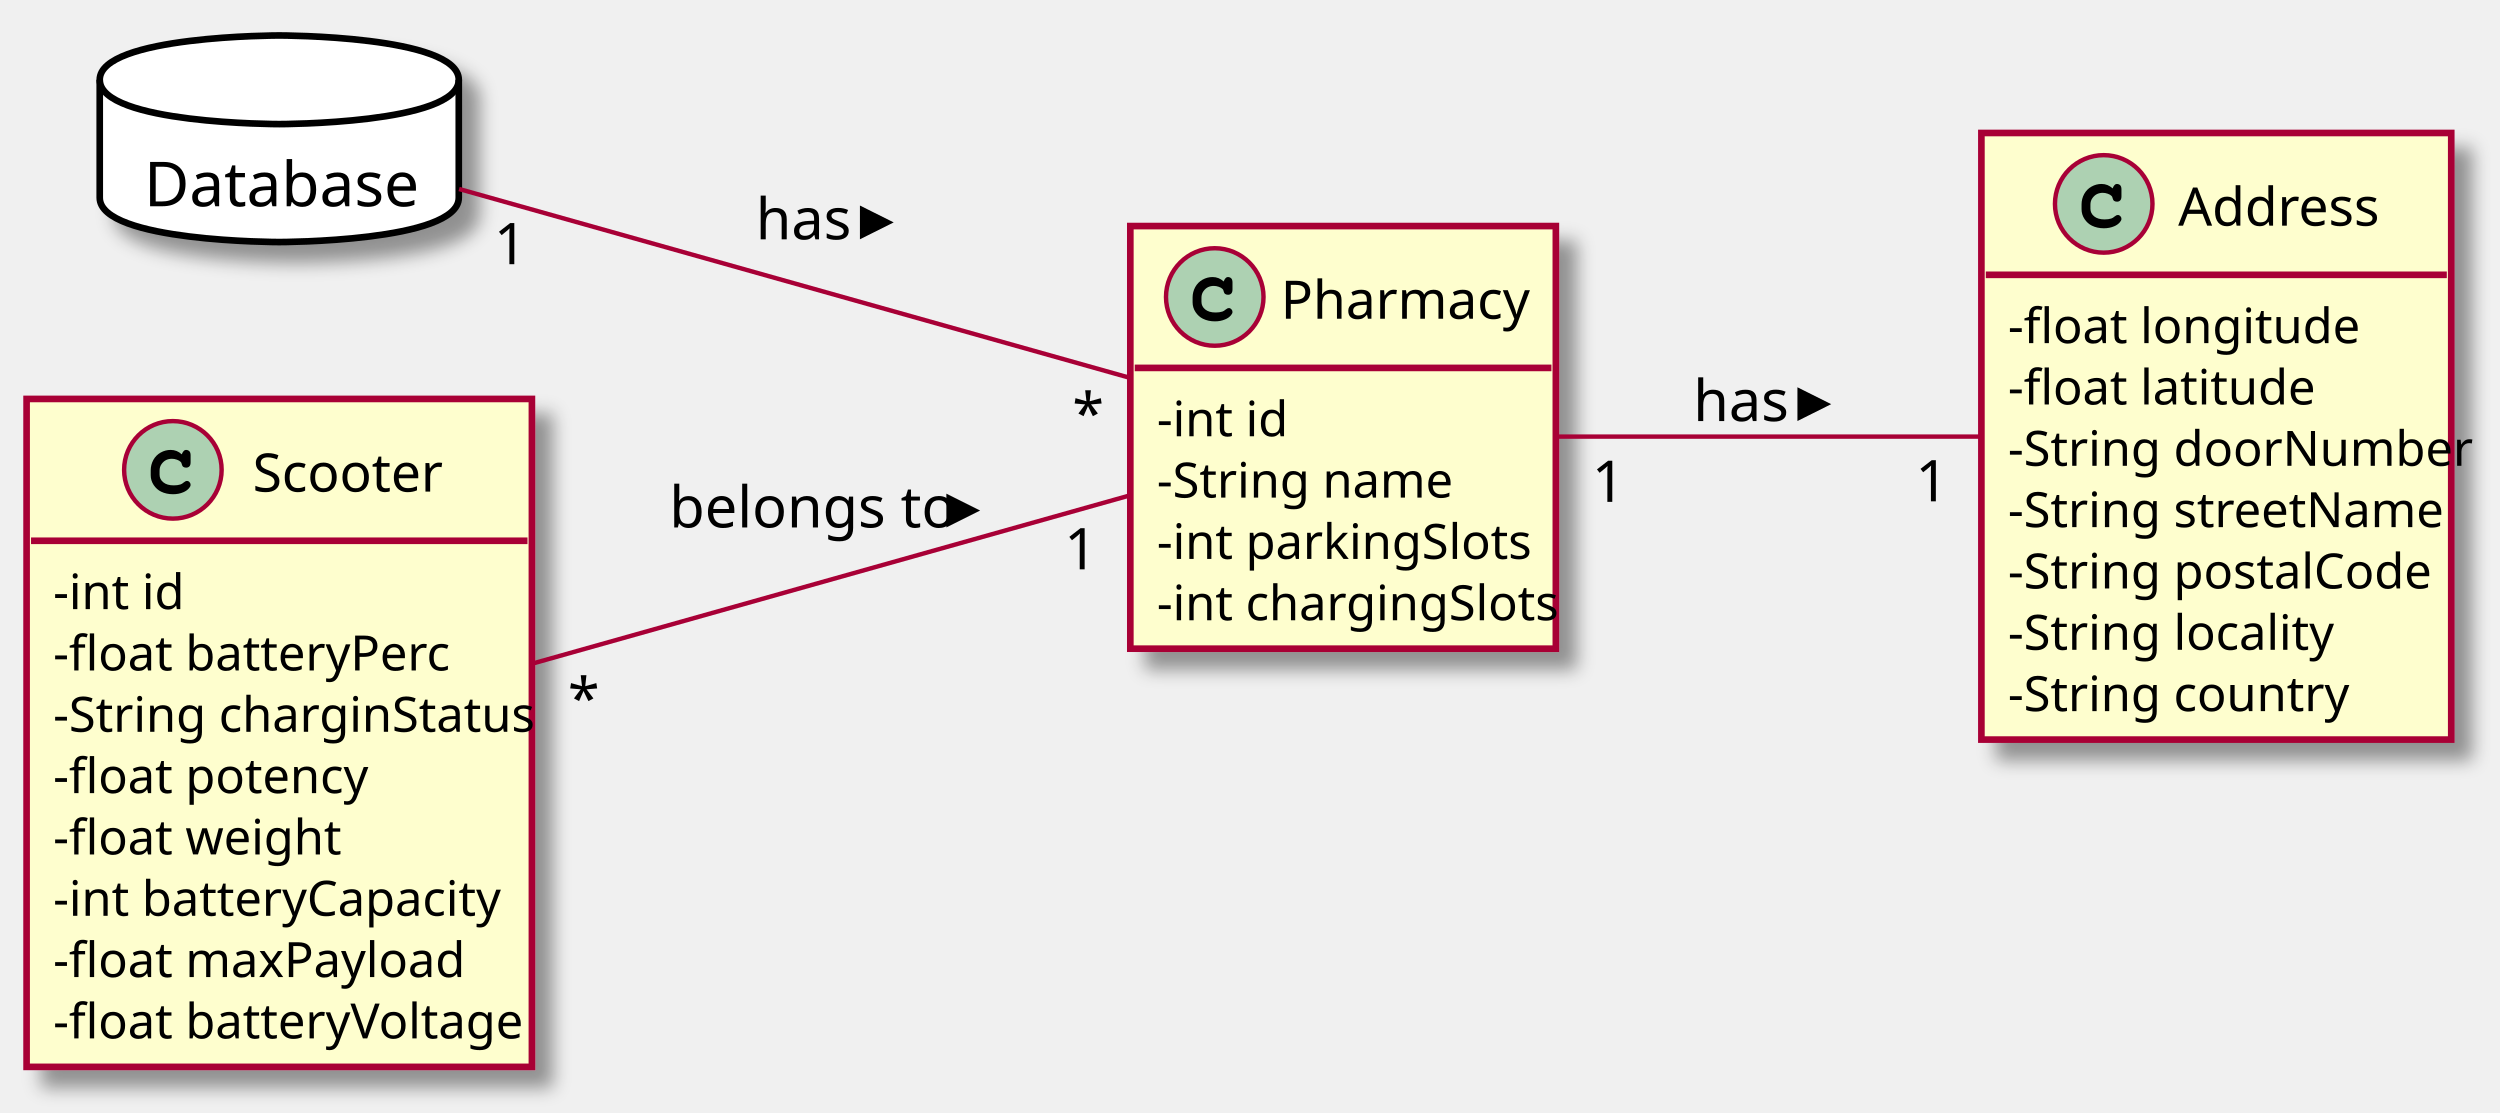
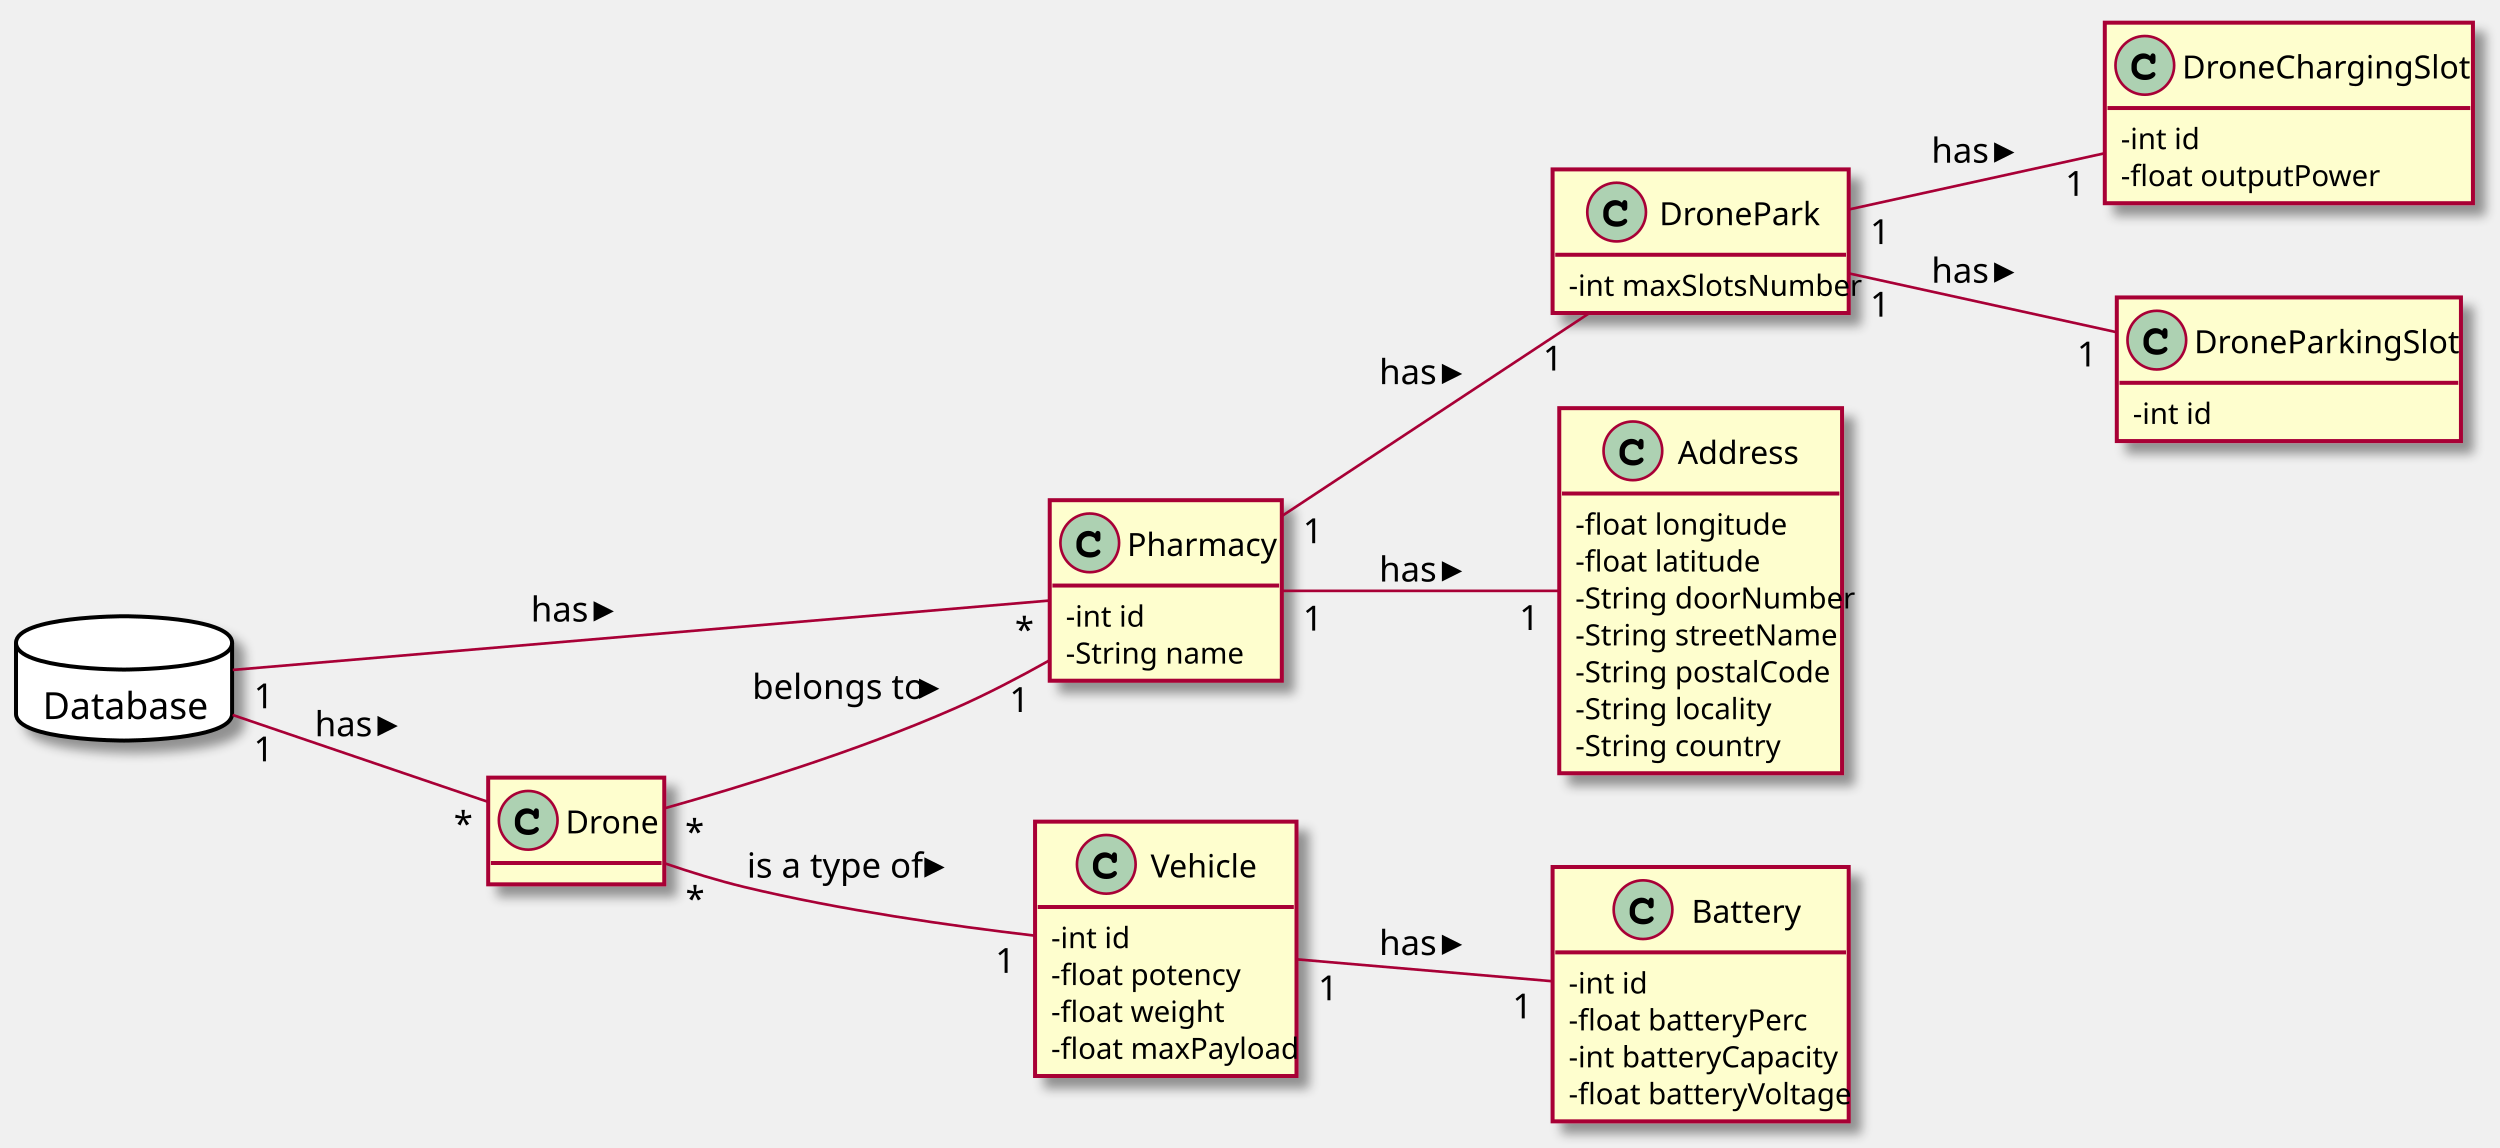
- <svg xmlns="http://www.w3.org/2000/svg" contentScriptType="application/ecmascript" contentStyleType="text/css" height="251px" preserveAspectRatio="none" style="width:564px;height:251px;" version="1.1" viewBox="0 0 564 251" width="564px" zoomAndPan="magnify">
+ <svg xmlns="http://www.w3.org/2000/svg" contentScriptType="application/ecmascript" contentStyleType="text/css" height="301.7px" preserveAspectRatio="none" style="width:656px;height:301px;" version="1.1" viewBox="0 0 656 301" width="656.6px" zoomAndPan="magnify">
  <defs>
-     <filter height="300%" id="fy9urzwmaivgw" width="300%" x="-1" y="-1">
-       <feGaussianBlur result="blurOut" stdDeviation="2.0" />
+     <filter height="300%" id="f1lj7jqcv6pjpy" width="300%" x="-1" y="-1">
+       <feGaussianBlur result="blurOut" stdDeviation="1.4" />
      <feColorMatrix in="blurOut" result="blurOut2" type="matrix" values="0 0 0 0 0 0 0 0 0 0 0 0 0 0 0 0 0 0 .4 0" />
-       <feOffset dx="4.0" dy="4.0" in="blurOut2" result="blurOut3" />
+       <feOffset dx="2.8" dy="2.8" in="blurOut2" result="blurOut3" />
      <feBlend in="SourceGraphic" in2="blurOut3" mode="normal" />
    </filter>
  </defs>
  <g>
-     <path d="M22.5,18 C22.5,8 63,8 63,8 C63,8 103.5,8 103.5,18 L103.5,44.609 C103.5,54.609 63,54.609 63,54.609 C63,54.609 22.5,54.609 22.5,44.609 L22.5,18 " fill="#FFFFFF" filter="url(#fy9urzwmaivgw)" style="stroke: #000000; stroke-width: 1.5;" />
-     <path d="M22.5,18 C22.5,28 63,28 63,28 C63,28 103.5,28 103.5,18 " fill="none" style="stroke: #000000; stroke-width: 1.5;" />
-     <text fill="#000000" font-family="sans-serif" font-size="14" lengthAdjust="spacingAndGlyphs" textLength="61" x="32.5" y="46.533">Database</text>
-     <rect fill="#FEFECE" filter="url(#fy9urzwmaivgw)" height="95.344" id="Pharmacy" style="stroke: #A80036; stroke-width: 1.5;" width="96" x="255" y="51" />
-     <ellipse cx="274.05" cy="67" fill="#ADD1B2" rx="11" ry="11" style="stroke: #A80036; stroke-width: 1.0;" />
-     <path d="M276.05,63.5 Q276.253,63 276.488,62.75 Q276.722,62.5 276.988,62.5 Q277.456,62.5 277.753,62.781 Q278.05,63.062 278.05,63.719 L278.05,65.281 Q278.05,65.938 277.769,66.219 Q277.488,66.5 277.05,66.5 Q276.659,66.5 276.409,66.328 Q276.159,66.156 276.05,65.703 Q276.003,65.391 275.831,65.219 Q275.519,64.891 274.956,64.703 Q274.394,64.5 273.831,64.5 Q273.128,64.5 272.534,64.781 Q271.956,65.062 271.503,65.688 Q271.05,66.312 271.05,67.172 L271.05,68.094 Q271.05,69.125 271.894,69.812 Q272.738,70.5 274.238,70.5 Q275.128,70.5 275.753,70.297 Q276.113,70.188 276.519,69.828 Q276.784,69.625 276.925,69.562 Q277.066,69.5 277.238,69.5 Q277.566,69.5 277.8,69.766 Q278.05,70.016 278.05,70.375 Q278.05,70.719 277.706,71.125 Q277.206,71.719 276.409,72.047 Q275.363,72.5 274.081,72.5 Q272.581,72.5 271.378,71.906 Q270.409,71.438 269.722,70.422 Q269.05,69.406 269.05,68.203 L269.05,67.109 Q269.05,65.859 269.644,64.766 Q270.253,63.672 271.3,63.094 Q272.363,62.5 273.55,62.5 Q274.269,62.5 274.894,62.75 Q275.519,63 276.05,63.5 Z " />
-     <text fill="#000000" font-family="sans-serif" font-size="12" lengthAdjust="spacingAndGlyphs" textLength="55" x="288.95" y="71.91">Pharmacy</text>
-     <line style="stroke: #A80036; stroke-width: 1.5;" x1="256" x2="350" y1="83" y2="83" />
-     <text fill="#000000" font-family="sans-serif" font-size="11" lengthAdjust="spacingAndGlyphs" textLength="26" x="261" y="98.419">-int id</text>
-     <text fill="#000000" font-family="sans-serif" font-size="11" lengthAdjust="spacingAndGlyphs" textLength="61" x="261" y="112.255">-String name</text>
-     <text fill="#000000" font-family="sans-serif" font-size="11" lengthAdjust="spacingAndGlyphs" textLength="77" x="261" y="126.091">-int parkingSlots</text>
-     <text fill="#000000" font-family="sans-serif" font-size="11" lengthAdjust="spacingAndGlyphs" textLength="84" x="261" y="139.927">-int chargingSlots</text>
-     <rect fill="#FEFECE" filter="url(#fy9urzwmaivgw)" height="150.688" id="Scooter" style="stroke: #A80036; stroke-width: 1.5;" width="114" x="6" y="90" />
-     <ellipse cx="39" cy="106" fill="#ADD1B2" rx="11" ry="11" style="stroke: #A80036; stroke-width: 1.0;" />
-     <path d="M41,102.5 Q41.203,102 41.438,101.75 Q41.672,101.5 41.938,101.5 Q42.406,101.5 42.703,101.781 Q43,102.062 43,102.719 L43,104.281 Q43,104.938 42.719,105.219 Q42.438,105.5 42,105.5 Q41.609,105.5 41.359,105.328 Q41.109,105.156 41,104.703 Q40.953,104.391 40.781,104.219 Q40.469,103.891 39.906,103.703 Q39.344,103.5 38.781,103.5 Q38.078,103.5 37.484,103.781 Q36.906,104.062 36.453,104.688 Q36,105.312 36,106.172 L36,107.094 Q36,108.125 36.844,108.812 Q37.688,109.5 39.188,109.5 Q40.078,109.5 40.703,109.297 Q41.062,109.188 41.469,108.828 Q41.734,108.625 41.875,108.562 Q42.016,108.5 42.188,108.5 Q42.516,108.5 42.75,108.766 Q43,109.016 43,109.375 Q43,109.719 42.656,110.125 Q42.156,110.719 41.359,111.047 Q40.312,111.5 39.031,111.5 Q37.531,111.5 36.328,110.906 Q35.359,110.438 34.672,109.422 Q34,108.406 34,107.203 L34,106.109 Q34,104.859 34.594,103.766 Q35.203,102.672 36.25,102.094 Q37.312,101.5 38.5,101.5 Q39.219,101.5 39.844,101.75 Q40.469,102 41,102.5 Z " />
-     <text fill="#000000" font-family="sans-serif" font-size="12" lengthAdjust="spacingAndGlyphs" textLength="42" x="57" y="110.91">Scooter</text>
-     <line style="stroke: #A80036; stroke-width: 1.5;" x1="7" x2="119" y1="122" y2="122" />
-     <text fill="#000000" font-family="sans-serif" font-size="11" lengthAdjust="spacingAndGlyphs" textLength="26" x="12" y="137.419">-int id</text>
-     <text fill="#000000" font-family="sans-serif" font-size="11" lengthAdjust="spacingAndGlyphs" textLength="84" x="12" y="151.255">-float batteryPerc</text>
-     <text fill="#000000" font-family="sans-serif" font-size="11" lengthAdjust="spacingAndGlyphs" textLength="102" x="12" y="165.091">-String charginStatus</text>
-     <text fill="#000000" font-family="sans-serif" font-size="11" lengthAdjust="spacingAndGlyphs" textLength="67" x="12" y="178.927">-float potency</text>
-     <text fill="#000000" font-family="sans-serif" font-size="11" lengthAdjust="spacingAndGlyphs" textLength="61" x="12" y="192.763">-float weight</text>
-     <text fill="#000000" font-family="sans-serif" font-size="11" lengthAdjust="spacingAndGlyphs" textLength="94" x="12" y="206.599">-int batteryCapacity</text>
-     <text fill="#000000" font-family="sans-serif" font-size="11" lengthAdjust="spacingAndGlyphs" textLength="86" x="12" y="220.435">-float maxPayload</text>
-     <text fill="#000000" font-family="sans-serif" font-size="11" lengthAdjust="spacingAndGlyphs" textLength="99" x="12" y="234.27">-float batteryVoltage</text>
-     <rect fill="#FEFECE" filter="url(#fy9urzwmaivgw)" height="136.852" id="Address" style="stroke: #A80036; stroke-width: 1.5;" width="106" x="447" y="30" />
-     <ellipse cx="474.6" cy="46" fill="#ADD1B2" rx="11" ry="11" style="stroke: #A80036; stroke-width: 1.0;" />
-     <path d="M476.6,42.5 Q476.803,42 477.038,41.75 Q477.272,41.5 477.538,41.5 Q478.006,41.5 478.303,41.781 Q478.6,42.062 478.6,42.719 L478.6,44.281 Q478.6,44.938 478.319,45.219 Q478.038,45.5 477.6,45.5 Q477.209,45.5 476.959,45.328 Q476.709,45.156 476.6,44.703 Q476.553,44.391 476.381,44.219 Q476.069,43.891 475.506,43.703 Q474.944,43.5 474.381,43.5 Q473.678,43.5 473.084,43.781 Q472.506,44.062 472.053,44.688 Q471.6,45.312 471.6,46.172 L471.6,47.094 Q471.6,48.125 472.444,48.812 Q473.288,49.5 474.788,49.5 Q475.678,49.5 476.303,49.297 Q476.663,49.188 477.069,48.828 Q477.334,48.625 477.475,48.562 Q477.616,48.5 477.788,48.5 Q478.116,48.5 478.35,48.766 Q478.6,49.016 478.6,49.375 Q478.6,49.719 478.256,50.125 Q477.756,50.719 476.959,51.047 Q475.913,51.5 474.631,51.5 Q473.131,51.5 471.928,50.906 Q470.959,50.438 470.272,49.422 Q469.6,48.406 469.6,47.203 L469.6,46.109 Q469.6,44.859 470.194,43.766 Q470.803,42.672 471.85,42.094 Q472.913,41.5 474.1,41.5 Q474.819,41.5 475.444,41.75 Q476.069,42 476.6,42.5 Z " />
-     <text fill="#000000" font-family="sans-serif" font-size="12" lengthAdjust="spacingAndGlyphs" textLength="46" x="491.4" y="50.91">Address</text>
-     <line style="stroke: #A80036; stroke-width: 1.5;" x1="448" x2="552" y1="62" y2="62" />
-     <text fill="#000000" font-family="sans-serif" font-size="11" lengthAdjust="spacingAndGlyphs" textLength="71" x="453" y="77.419">-float longitude</text>
-     <text fill="#000000" font-family="sans-serif" font-size="11" lengthAdjust="spacingAndGlyphs" textLength="62" x="453" y="91.255">-float latitude</text>
-     <text fill="#000000" font-family="sans-serif" font-size="11" lengthAdjust="spacingAndGlyphs" textLength="94" x="453" y="105.091">-String doorNumber</text>
-     <text fill="#000000" font-family="sans-serif" font-size="11" lengthAdjust="spacingAndGlyphs" textLength="90" x="453" y="118.927">-String streetName</text>
-     <text fill="#000000" font-family="sans-serif" font-size="11" lengthAdjust="spacingAndGlyphs" textLength="89" x="453" y="132.763">-String postalCode</text>
-     <text fill="#000000" font-family="sans-serif" font-size="11" lengthAdjust="spacingAndGlyphs" textLength="68" x="453" y="146.599">-String locality</text>
-     <text fill="#000000" font-family="sans-serif" font-size="11" lengthAdjust="spacingAndGlyphs" textLength="72" x="453" y="160.435">-String country</text>
-     <path d="M103.568,42.639 C145.205,54.36 210.718,72.803 254.968,85.26 " fill="none" id="Database-Pharmacy" style="stroke: #A80036; stroke-width: 1.0;" />
-     <text fill="#000000" font-family="sans-serif" font-size="13" lengthAdjust="spacingAndGlyphs" textLength="21" x="170.5" y="53.995">has</text>
-     <polygon fill="#000000" points="194.5,47.176,200.5,50.176,194.5,53.176,194.5,47.176" style="stroke: #000000; stroke-width: 1.0;" />
-     <text fill="#000000" font-family="sans-serif" font-size="13" lengthAdjust="spacingAndGlyphs" textLength="7" x="111.418" y="59.609">1</text>
-     <text fill="#000000" font-family="sans-serif" font-size="13" lengthAdjust="spacingAndGlyphs" textLength="5" x="241.915" y="97.921">*</text>
-     <path d="M120.101,149.707 C161.055,138.178 215.956,122.722 254.695,111.817 " fill="none" id="Scooter-Pharmacy" style="stroke: #A80036; stroke-width: 1.0;" />
-     <text fill="#000000" font-family="sans-serif" font-size="13" lengthAdjust="spacingAndGlyphs" textLength="60" x="151" y="118.995">belongs to</text>
-     <polygon fill="#000000" points="214,112.176,220,115.176,214,118.176,214,112.176" style="stroke: #000000; stroke-width: 1.0;" />
-     <text fill="#000000" font-family="sans-serif" font-size="13" lengthAdjust="spacingAndGlyphs" textLength="5" x="128.11" y="162.199">*</text>
-     <text fill="#000000" font-family="sans-serif" font-size="13" lengthAdjust="spacingAndGlyphs" textLength="7" x="240.086" y="128.444">1</text>
-     <path d="M351.204,98.5 C380.059,98.5 417.008,98.5 446.744,98.5 " fill="none" id="Pharmacy-Address" style="stroke: #A80036; stroke-width: 1.0;" />
-     <text fill="#000000" font-family="sans-serif" font-size="13" lengthAdjust="spacingAndGlyphs" textLength="21" x="382" y="94.995">has</text>
-     <polygon fill="#000000" points="406,88.176,412,91.176,406,94.176,406,88.176" style="stroke: #000000; stroke-width: 1.0;" />
-     <text fill="#000000" font-family="sans-serif" font-size="13" lengthAdjust="spacingAndGlyphs" textLength="7" x="359.121" y="113.221">1</text>
-     <text fill="#000000" font-family="sans-serif" font-size="13" lengthAdjust="spacingAndGlyphs" textLength="7" x="432.117" y="113.104">1</text>
+     <path d="M4.2,168.7 C4.2,161.7 32.55,161.7 32.55,161.7 C32.55,161.7 60.9,161.7 60.9,168.7 L60.9,187.327 C60.9,194.327 32.55,194.327 32.55,194.327 C32.55,194.327 4.2,194.327 4.2,187.327 L4.2,168.7 " fill="#FFFFFF" filter="url(#f1lj7jqcv6pjpy)" style="stroke: #000000; stroke-width: 1.05;" />
+     <path d="M4.2,168.7 C4.2,175.7 32.55,175.7 32.55,175.7 C32.55,175.7 60.9,175.7 60.9,168.7 " fill="none" style="stroke: #000000; stroke-width: 1.05;" />
+     <text fill="#000000" font-family="sans-serif" font-size="9.8" lengthAdjust="spacingAndGlyphs" textLength="42.7" x="11.2" y="188.673">Database</text>
+     <rect fill="#FEFECE" filter="url(#f1lj7jqcv6pjpy)" height="47.37" id="Pharmacy" style="stroke: #A80036; stroke-width: 1.05;" width="60.9" x="275.45" y="131.25" />
+     <ellipse cx="285.95" cy="142.45" fill="#ADD1B2" rx="7.7" ry="7.7" style="stroke: #A80036; stroke-width: 0.7;" />
+     <path d="M287.35,140 Q287.492,139.65 287.656,139.475 Q287.82,139.3 288.006,139.3 Q288.334,139.3 288.542,139.497 Q288.75,139.694 288.75,140.153 L288.75,141.247 Q288.75,141.706 288.553,141.903 Q288.356,142.1 288.05,142.1 Q287.777,142.1 287.602,141.98 Q287.427,141.859 287.35,141.542 Q287.317,141.323 287.197,141.203 Q286.978,140.973 286.584,140.842 Q286.191,140.7 285.797,140.7 Q285.305,140.7 284.889,140.897 Q284.484,141.094 284.167,141.531 Q283.85,141.969 283.85,142.57 L283.85,143.216 Q283.85,143.938 284.441,144.419 Q285.031,144.9 286.081,144.9 Q286.705,144.9 287.142,144.758 Q287.394,144.681 287.678,144.43 Q287.864,144.287 287.962,144.244 Q288.061,144.2 288.181,144.2 Q288.411,144.2 288.575,144.386 Q288.75,144.561 288.75,144.812 Q288.75,145.053 288.509,145.338 Q288.159,145.753 287.602,145.983 Q286.869,146.3 285.972,146.3 Q284.922,146.3 284.08,145.884 Q283.402,145.556 282.92,144.845 Q282.45,144.134 282.45,143.292 L282.45,142.527 Q282.45,141.652 282.866,140.886 Q283.292,140.12 284.025,139.716 Q284.769,139.3 285.6,139.3 Q286.103,139.3 286.541,139.475 Q286.978,139.65 287.35,140 Z " />
+     <text fill="#000000" font-family="sans-serif" font-size="8.4" lengthAdjust="spacingAndGlyphs" textLength="38.5" x="295.75" y="145.887">Pharmacy</text>
+     <line style="stroke: #A80036; stroke-width: 1.05;" x1="276.15" x2="335.65" y1="153.65" y2="153.65" />
+     <text fill="#000000" font-family="sans-serif" font-size="7.7" lengthAdjust="spacingAndGlyphs" textLength="18.2" x="279.65" y="164.443">-int id</text>
+     <text fill="#000000" font-family="sans-serif" font-size="7.7" lengthAdjust="spacingAndGlyphs" textLength="42.7" x="279.65" y="174.128">-String name</text>
+     <rect fill="#FEFECE" filter="url(#f1lj7jqcv6pjpy)" height="37.685" id="DronePark" style="stroke: #A80036; stroke-width: 1.05;" width="77.7" x="407.4" y="44.45" />
+     <ellipse cx="424.2" cy="55.65" fill="#ADD1B2" rx="7.7" ry="7.7" style="stroke: #A80036; stroke-width: 0.7;" />
+     <path d="M425.6,53.2 Q425.742,52.85 425.906,52.675 Q426.07,52.5 426.256,52.5 Q426.584,52.5 426.792,52.697 Q427,52.894 427,53.353 L427,54.447 Q427,54.906 426.803,55.103 Q426.606,55.3 426.3,55.3 Q426.027,55.3 425.852,55.18 Q425.677,55.059 425.6,54.742 Q425.567,54.523 425.447,54.403 Q425.228,54.173 424.834,54.042 Q424.441,53.9 424.047,53.9 Q423.555,53.9 423.139,54.097 Q422.734,54.294 422.417,54.731 Q422.1,55.169 422.1,55.77 L422.1,56.416 Q422.1,57.138 422.691,57.619 Q423.281,58.1 424.331,58.1 Q424.955,58.1 425.392,57.958 Q425.644,57.881 425.928,57.63 Q426.114,57.487 426.212,57.444 Q426.311,57.4 426.431,57.4 Q426.661,57.4 426.825,57.586 Q427,57.761 427,58.013 Q427,58.253 426.759,58.538 Q426.409,58.953 425.852,59.183 Q425.119,59.5 424.222,59.5 Q423.172,59.5 422.33,59.084 Q421.652,58.756 421.17,58.045 Q420.7,57.334 420.7,56.492 L420.7,55.727 Q420.7,54.852 421.116,54.086 Q421.542,53.32 422.275,52.916 Q423.019,52.5 423.85,52.5 Q424.353,52.5 424.791,52.675 Q425.228,52.85 425.6,53.2 Z " />
+     <text fill="#000000" font-family="sans-serif" font-size="8.4" lengthAdjust="spacingAndGlyphs" textLength="41.3" x="435.4" y="59.087">DronePark</text>
+     <line style="stroke: #A80036; stroke-width: 1.05;" x1="408.1" x2="484.4" y1="66.85" y2="66.85" />
+     <text fill="#000000" font-family="sans-serif" font-size="7.7" lengthAdjust="spacingAndGlyphs" textLength="69.3" x="411.6" y="77.643">-int maxSlotsNumber</text>
+     <rect fill="#FEFECE" filter="url(#f1lj7jqcv6pjpy)" height="47.37" id="DroneChargingSlot" style="stroke: #A80036; stroke-width: 1.05;" width="96.6" x="552.3" y="5.95" />
+     <ellipse cx="562.8" cy="17.15" fill="#ADD1B2" rx="7.7" ry="7.7" style="stroke: #A80036; stroke-width: 0.7;" />
+     <path d="M564.2,14.7 Q564.342,14.35 564.506,14.175 Q564.67,14 564.856,14 Q565.184,14 565.392,14.197 Q565.6,14.394 565.6,14.853 L565.6,15.947 Q565.6,16.406 565.403,16.603 Q565.206,16.8 564.9,16.8 Q564.627,16.8 564.452,16.68 Q564.277,16.559 564.2,16.242 Q564.167,16.023 564.047,15.903 Q563.828,15.673 563.434,15.542 Q563.041,15.4 562.647,15.4 Q562.155,15.4 561.739,15.597 Q561.334,15.794 561.017,16.231 Q560.7,16.669 560.7,17.27 L560.7,17.916 Q560.7,18.637 561.291,19.119 Q561.881,19.6 562.931,19.6 Q563.555,19.6 563.992,19.458 Q564.244,19.381 564.528,19.13 Q564.714,18.988 564.812,18.944 Q564.911,18.9 565.031,18.9 Q565.261,18.9 565.425,19.086 Q565.6,19.261 565.6,19.512 Q565.6,19.753 565.359,20.038 Q565.009,20.453 564.452,20.683 Q563.719,21 562.822,21 Q561.772,21 560.93,20.584 Q560.252,20.256 559.77,19.545 Q559.3,18.834 559.3,17.992 L559.3,17.227 Q559.3,16.352 559.716,15.586 Q560.142,14.82 560.875,14.416 Q561.619,14 562.45,14 Q562.953,14 563.391,14.175 Q563.828,14.35 564.2,14.7 Z " />
+     <text fill="#000000" font-family="sans-serif" font-size="8.4" lengthAdjust="spacingAndGlyphs" textLength="74.2" x="572.6" y="20.587">DroneChargingSlot</text>
+     <line style="stroke: #A80036; stroke-width: 1.05;" x1="553" x2="648.2" y1="28.35" y2="28.35" />
+     <text fill="#000000" font-family="sans-serif" font-size="7.7" lengthAdjust="spacingAndGlyphs" textLength="18.2" x="556.5" y="39.143">-int id</text>
+     <text fill="#000000" font-family="sans-serif" font-size="7.7" lengthAdjust="spacingAndGlyphs" textLength="63" x="556.5" y="48.828">-float outputPower</text>
+     <rect fill="#FEFECE" filter="url(#f1lj7jqcv6pjpy)" height="37.685" id="DroneParkingSlot" style="stroke: #A80036; stroke-width: 1.05;" width="90.3" x="555.45" y="78.05" />
+     <ellipse cx="565.95" cy="89.25" fill="#ADD1B2" rx="7.7" ry="7.7" style="stroke: #A80036; stroke-width: 0.7;" />
+     <path d="M567.35,86.8 Q567.492,86.45 567.656,86.275 Q567.82,86.1 568.006,86.1 Q568.334,86.1 568.542,86.297 Q568.75,86.494 568.75,86.953 L568.75,88.047 Q568.75,88.506 568.553,88.703 Q568.356,88.9 568.05,88.9 Q567.777,88.9 567.602,88.78 Q567.427,88.659 567.35,88.342 Q567.317,88.123 567.197,88.003 Q566.978,87.773 566.584,87.642 Q566.191,87.5 565.797,87.5 Q565.305,87.5 564.889,87.697 Q564.484,87.894 564.167,88.331 Q563.85,88.769 563.85,89.37 L563.85,90.016 Q563.85,90.737 564.441,91.219 Q565.031,91.7 566.081,91.7 Q566.705,91.7 567.142,91.558 Q567.394,91.481 567.678,91.23 Q567.864,91.088 567.962,91.044 Q568.061,91 568.181,91 Q568.411,91 568.575,91.186 Q568.75,91.361 568.75,91.612 Q568.75,91.853 568.509,92.138 Q568.159,92.553 567.602,92.783 Q566.869,93.1 565.972,93.1 Q564.922,93.1 564.08,92.684 Q563.402,92.356 562.92,91.645 Q562.45,90.934 562.45,90.092 L562.45,89.327 Q562.45,88.452 562.866,87.686 Q563.292,86.92 564.025,86.516 Q564.769,86.1 565.6,86.1 Q566.103,86.1 566.541,86.275 Q566.978,86.45 567.35,86.8 Z " />
+     <text fill="#000000" font-family="sans-serif" font-size="8.4" lengthAdjust="spacingAndGlyphs" textLength="67.9" x="575.75" y="92.687">DroneParkingSlot</text>
+     <line style="stroke: #A80036; stroke-width: 1.05;" x1="556.15" x2="645.05" y1="100.45" y2="100.45" />
+     <text fill="#000000" font-family="sans-serif" font-size="7.7" lengthAdjust="spacingAndGlyphs" textLength="18.2" x="559.65" y="111.243">-int id</text>
+     <rect fill="#FEFECE" filter="url(#f1lj7jqcv6pjpy)" height="28" id="Drone" style="stroke: #A80036; stroke-width: 1.05;" width="46.2" x="128.1" y="204.05" />
+     <ellipse cx="138.6" cy="215.25" fill="#ADD1B2" rx="7.7" ry="7.7" style="stroke: #A80036; stroke-width: 0.7;" />
+     <path d="M140,212.8 Q140.142,212.45 140.306,212.275 Q140.47,212.1 140.656,212.1 Q140.984,212.1 141.192,212.297 Q141.4,212.494 141.4,212.953 L141.4,214.047 Q141.4,214.506 141.203,214.703 Q141.006,214.9 140.7,214.9 Q140.427,214.9 140.252,214.78 Q140.077,214.659 140,214.342 Q139.967,214.123 139.847,214.003 Q139.628,213.773 139.234,213.642 Q138.841,213.5 138.447,213.5 Q137.955,213.5 137.539,213.697 Q137.134,213.894 136.817,214.331 Q136.5,214.769 136.5,215.37 L136.5,216.016 Q136.5,216.738 137.091,217.219 Q137.681,217.7 138.731,217.7 Q139.355,217.7 139.792,217.558 Q140.044,217.481 140.328,217.23 Q140.514,217.088 140.613,217.044 Q140.711,217 140.831,217 Q141.061,217 141.225,217.186 Q141.4,217.361 141.4,217.613 Q141.4,217.853 141.159,218.137 Q140.809,218.553 140.252,218.783 Q139.519,219.1 138.622,219.1 Q137.572,219.1 136.73,218.684 Q136.052,218.356 135.57,217.645 Q135.1,216.934 135.1,216.092 L135.1,215.327 Q135.1,214.452 135.516,213.686 Q135.942,212.92 136.675,212.516 Q137.419,212.1 138.25,212.1 Q138.753,212.1 139.191,212.275 Q139.628,212.45 140,212.8 Z " />
+     <text fill="#000000" font-family="sans-serif" font-size="8.4" lengthAdjust="spacingAndGlyphs" textLength="23.8" x="148.4" y="218.687">Drone</text>
+     <line style="stroke: #A80036; stroke-width: 1.05;" x1="128.8" x2="173.6" y1="226.45" y2="226.45" />
+     <rect fill="#FEFECE" filter="url(#f1lj7jqcv6pjpy)" height="66.741" id="Vehicle" style="stroke: #A80036; stroke-width: 1.05;" width="68.6" x="271.6" y="215.6" />
+     <ellipse cx="290.29" cy="226.8" fill="#ADD1B2" rx="7.7" ry="7.7" style="stroke: #A80036; stroke-width: 0.7;" />
+     <path d="M291.69,224.35 Q291.832,224 291.996,223.825 Q292.16,223.65 292.346,223.65 Q292.674,223.65 292.882,223.847 Q293.09,224.044 293.09,224.503 L293.09,225.597 Q293.09,226.056 292.893,226.253 Q292.696,226.45 292.39,226.45 Q292.117,226.45 291.942,226.33 Q291.767,226.209 291.69,225.892 Q291.657,225.673 291.537,225.553 Q291.318,225.323 290.924,225.192 Q290.531,225.05 290.137,225.05 Q289.645,225.05 289.229,225.247 Q288.824,225.444 288.507,225.881 Q288.19,226.319 288.19,226.92 L288.19,227.566 Q288.19,228.287 288.781,228.769 Q289.371,229.25 290.421,229.25 Q291.045,229.25 291.482,229.108 Q291.734,229.031 292.018,228.78 Q292.204,228.637 292.303,228.594 Q292.401,228.55 292.521,228.55 Q292.751,228.55 292.915,228.736 Q293.09,228.911 293.09,229.162 Q293.09,229.403 292.849,229.688 Q292.499,230.103 291.942,230.333 Q291.209,230.65 290.312,230.65 Q289.262,230.65 288.42,230.234 Q287.742,229.906 287.26,229.195 Q286.79,228.484 286.79,227.642 L286.79,226.877 Q286.79,226.002 287.206,225.236 Q287.632,224.47 288.365,224.066 Q289.109,223.65 289.94,223.65 Q290.443,223.65 290.881,223.825 Q291.318,224 291.69,224.35 Z " />
+     <text fill="#000000" font-family="sans-serif" font-size="8.4" lengthAdjust="spacingAndGlyphs" textLength="28" x="301.91" y="230.237">Vehicle</text>
+     <line style="stroke: #A80036; stroke-width: 1.05;" x1="272.3" x2="339.5" y1="238" y2="238" />
+     <text fill="#000000" font-family="sans-serif" font-size="7.7" lengthAdjust="spacingAndGlyphs" textLength="18.2" x="275.8" y="248.793">-int id</text>
+     <text fill="#000000" font-family="sans-serif" font-size="7.7" lengthAdjust="spacingAndGlyphs" textLength="46.9" x="275.8" y="258.478">-float potency</text>
+     <text fill="#000000" font-family="sans-serif" font-size="7.7" lengthAdjust="spacingAndGlyphs" textLength="42.7" x="275.8" y="268.164">-float weight</text>
+     <text fill="#000000" font-family="sans-serif" font-size="7.7" lengthAdjust="spacingAndGlyphs" textLength="60.2" x="275.8" y="277.849">-float maxPayload</text>
+     <rect fill="#FEFECE" filter="url(#f1lj7jqcv6pjpy)" height="66.741" id="Battery" style="stroke: #A80036; stroke-width: 1.05;" width="77.7" x="407.4" y="227.5" />
+     <ellipse cx="431.13" cy="238.7" fill="#ADD1B2" rx="7.7" ry="7.7" style="stroke: #A80036; stroke-width: 0.7;" />
+     <path d="M432.53,236.25 Q432.672,235.9 432.836,235.725 Q433,235.55 433.186,235.55 Q433.514,235.55 433.722,235.747 Q433.93,235.944 433.93,236.403 L433.93,237.497 Q433.93,237.956 433.733,238.153 Q433.536,238.35 433.23,238.35 Q432.957,238.35 432.782,238.23 Q432.607,238.109 432.53,237.792 Q432.497,237.573 432.377,237.453 Q432.158,237.223 431.764,237.092 Q431.371,236.95 430.977,236.95 Q430.485,236.95 430.069,237.147 Q429.664,237.344 429.347,237.781 Q429.03,238.219 429.03,238.82 L429.03,239.466 Q429.03,240.188 429.621,240.669 Q430.211,241.15 431.261,241.15 Q431.885,241.15 432.322,241.008 Q432.574,240.931 432.858,240.68 Q433.044,240.537 433.142,240.494 Q433.241,240.45 433.361,240.45 Q433.591,240.45 433.755,240.636 Q433.93,240.811 433.93,241.062 Q433.93,241.303 433.689,241.588 Q433.339,242.003 432.782,242.233 Q432.049,242.55 431.152,242.55 Q430.102,242.55 429.26,242.134 Q428.582,241.806 428.1,241.095 Q427.63,240.384 427.63,239.542 L427.63,238.777 Q427.63,237.902 428.046,237.136 Q428.472,236.37 429.205,235.966 Q429.949,235.55 430.78,235.55 Q431.283,235.55 431.721,235.725 Q432.158,235.9 432.53,236.25 Z " />
+     <text fill="#000000" font-family="sans-serif" font-size="8.4" lengthAdjust="spacingAndGlyphs" textLength="25.9" x="443.87" y="242.137">Battery</text>
+     <line style="stroke: #A80036; stroke-width: 1.05;" x1="408.1" x2="484.4" y1="249.9" y2="249.9" />
+     <text fill="#000000" font-family="sans-serif" font-size="7.7" lengthAdjust="spacingAndGlyphs" textLength="18.2" x="411.6" y="260.693">-int id</text>
+     <text fill="#000000" font-family="sans-serif" font-size="7.7" lengthAdjust="spacingAndGlyphs" textLength="58.8" x="411.6" y="270.378">-float batteryPerc</text>
+     <text fill="#000000" font-family="sans-serif" font-size="7.7" lengthAdjust="spacingAndGlyphs" textLength="65.8" x="411.6" y="280.064">-int batteryCapacity</text>
+     <text fill="#000000" font-family="sans-serif" font-size="7.7" lengthAdjust="spacingAndGlyphs" textLength="69.3" x="411.6" y="289.749">-float batteryVoltage</text>
+     <rect fill="#FEFECE" filter="url(#f1lj7jqcv6pjpy)" height="95.796" id="Address" style="stroke: #A80036; stroke-width: 1.05;" width="74.2" x="409.15" y="107.1" />
+     <ellipse cx="428.47" cy="118.3" fill="#ADD1B2" rx="7.7" ry="7.7" style="stroke: #A80036; stroke-width: 0.7;" />
+     <path d="M429.87,115.85 Q430.012,115.5 430.176,115.325 Q430.34,115.15 430.526,115.15 Q430.854,115.15 431.062,115.347 Q431.27,115.544 431.27,116.003 L431.27,117.097 Q431.27,117.556 431.073,117.753 Q430.876,117.95 430.57,117.95 Q430.297,117.95 430.122,117.83 Q429.947,117.709 429.87,117.392 Q429.837,117.173 429.717,117.053 Q429.498,116.823 429.104,116.692 Q428.711,116.55 428.317,116.55 Q427.825,116.55 427.409,116.747 Q427.004,116.944 426.687,117.381 Q426.37,117.819 426.37,118.42 L426.37,119.066 Q426.37,119.787 426.961,120.269 Q427.551,120.75 428.601,120.75 Q429.225,120.75 429.662,120.608 Q429.914,120.531 430.198,120.28 Q430.384,120.138 430.483,120.094 Q430.581,120.05 430.701,120.05 Q430.931,120.05 431.095,120.236 Q431.27,120.411 431.27,120.662 Q431.27,120.903 431.029,121.188 Q430.679,121.603 430.122,121.833 Q429.389,122.15 428.492,122.15 Q427.442,122.15 426.6,121.734 Q425.922,121.406 425.44,120.695 Q424.97,119.984 424.97,119.142 L424.97,118.377 Q424.97,117.502 425.386,116.736 Q425.812,115.97 426.545,115.566 Q427.289,115.15 428.12,115.15 Q428.623,115.15 429.061,115.325 Q429.498,115.5 429.87,115.85 Z " />
+     <text fill="#000000" font-family="sans-serif" font-size="8.4" lengthAdjust="spacingAndGlyphs" textLength="32.2" x="440.23" y="121.737">Address</text>
+     <line style="stroke: #A80036; stroke-width: 1.05;" x1="409.85" x2="482.65" y1="129.5" y2="129.5" />
+     <text fill="#000000" font-family="sans-serif" font-size="7.7" lengthAdjust="spacingAndGlyphs" textLength="49.7" x="413.35" y="140.293">-float longitude</text>
+     <text fill="#000000" font-family="sans-serif" font-size="7.7" lengthAdjust="spacingAndGlyphs" textLength="43.4" x="413.35" y="149.978">-float latitude</text>
+     <text fill="#000000" font-family="sans-serif" font-size="7.7" lengthAdjust="spacingAndGlyphs" textLength="65.8" x="413.35" y="159.664">-String doorNumber</text>
+     <text fill="#000000" font-family="sans-serif" font-size="7.7" lengthAdjust="spacingAndGlyphs" textLength="63" x="413.35" y="169.349">-String streetName</text>
+     <text fill="#000000" font-family="sans-serif" font-size="7.7" lengthAdjust="spacingAndGlyphs" textLength="62.3" x="413.35" y="179.034">-String postalCode</text>
+     <text fill="#000000" font-family="sans-serif" font-size="7.7" lengthAdjust="spacingAndGlyphs" textLength="47.6" x="413.35" y="188.719">-String locality</text>
+     <text fill="#000000" font-family="sans-serif" font-size="7.7" lengthAdjust="spacingAndGlyphs" textLength="50.4" x="413.35" y="198.404">-String country</text>
+     <path d="M61.075,175.787 C112.585,171.411 222.363,162.086 275.355,157.585 " fill="none" id="Database-Pharmacy" style="stroke: #A80036; stroke-width: 0.7;" />
+     <text fill="#000000" font-family="sans-serif" font-size="9.1" lengthAdjust="spacingAndGlyphs" textLength="14.7" x="139.3" y="163.097">has</text>
+     <polygon fill="#000000" points="156.1,158.323,160.3,160.423,156.1,162.523,156.1,158.323" style="stroke: #000000; stroke-width: 0.7;" />
+     <text fill="#000000" font-family="sans-serif" font-size="9.1" lengthAdjust="spacingAndGlyphs" textLength="4.9" x="66.593" y="185.856">1</text>
+     <text fill="#000000" font-family="sans-serif" font-size="9.1" lengthAdjust="spacingAndGlyphs" textLength="3.5" x="266.304" y="168.471">*</text>
+     <path d="M61.037,187.606 C81.488,194.565 108.939,203.906 128.017,210.399 " fill="none" id="Database-Drone" style="stroke: #A80036; stroke-width: 0.7;" />
+     <text fill="#000000" font-family="sans-serif" font-size="9.1" lengthAdjust="spacingAndGlyphs" textLength="14.7" x="82.6" y="193.197">has</text>
+     <polygon fill="#000000" points="99.4,188.423,103.6,190.523,99.4,192.623,99.4,188.423" style="stroke: #000000; stroke-width: 0.7;" />
+     <text fill="#000000" font-family="sans-serif" font-size="9.1" lengthAdjust="spacingAndGlyphs" textLength="4.9" x="66.547" y="199.78">1</text>
+     <text fill="#000000" font-family="sans-serif" font-size="9.1" lengthAdjust="spacingAndGlyphs" textLength="3.5" x="119.062" y="219.424">*</text>
+     <path d="M174.32,212.112 C194.636,206.41 225.193,197.028 250.6,185.85 C258.868,182.212 267.515,177.696 275.425,173.253 " fill="none" id="Drone-Pharmacy" style="stroke: #A80036; stroke-width: 0.7;" />
+     <text fill="#000000" font-family="sans-serif" font-size="9.1" lengthAdjust="spacingAndGlyphs" textLength="42" x="197.4" y="183.397">belongs to</text>
+     <polygon fill="#000000" points="241.5,178.623,245.7,180.723,241.5,182.823,241.5,178.623" style="stroke: #000000; stroke-width: 0.7;" />
+     <text fill="#000000" font-family="sans-serif" font-size="9.1" lengthAdjust="spacingAndGlyphs" textLength="3.5" x="179.761" y="221.511">*</text>
+     <text fill="#000000" font-family="sans-serif" font-size="9.1" lengthAdjust="spacingAndGlyphs" textLength="4.9" x="264.866" y="186.831">1</text>
+     <path d="M174.423,226.542 C181.073,228.813 188.416,231.094 195.3,232.75 C220.518,238.815 249.573,242.951 271.473,245.511 " fill="none" id="Drone-Vehicle" style="stroke: #A80036; stroke-width: 0.7;" />
+     <text fill="#000000" font-family="sans-serif" font-size="9.1" lengthAdjust="spacingAndGlyphs" textLength="44.8" x="196" y="230.297">is a type of</text>
+     <polygon fill="#000000" points="242.9,225.523,247.1,227.623,242.9,229.723,242.9,225.523" style="stroke: #000000; stroke-width: 0.7;" />
+     <text fill="#000000" font-family="sans-serif" font-size="9.1" lengthAdjust="spacingAndGlyphs" textLength="3.5" x="179.885" y="239.098">*</text>
+     <text fill="#000000" font-family="sans-serif" font-size="9.1" lengthAdjust="spacingAndGlyphs" textLength="4.9" x="261.156" y="255.29">1</text>
+     <path d="M340.236,251.731 C360.476,253.464 386.304,255.676 407.317,257.476 " fill="none" id="Vehicle-Battery" style="stroke: #A80036; stroke-width: 0.7;" />
+     <text fill="#000000" font-family="sans-serif" font-size="9.1" lengthAdjust="spacingAndGlyphs" textLength="14.7" x="361.9" y="250.597">has</text>
+     <polygon fill="#000000" points="378.7,245.823,382.9,247.923,378.7,250.023,378.7,245.823" style="stroke: #000000; stroke-width: 0.7;" />
+     <text fill="#000000" font-family="sans-serif" font-size="9.1" lengthAdjust="spacingAndGlyphs" textLength="4.9" x="345.868" y="262.476">1</text>
+     <text fill="#000000" font-family="sans-serif" font-size="9.1" lengthAdjust="spacingAndGlyphs" textLength="4.9" x="396.856" y="267.235">1</text>
+     <path d="M336.408,155.05 C357.699,155.05 386.465,155.05 409.12,155.05 " fill="none" id="Pharmacy-Address" style="stroke: #A80036; stroke-width: 0.7;" />
+     <text fill="#000000" font-family="sans-serif" font-size="9.1" lengthAdjust="spacingAndGlyphs" textLength="14.7" x="361.9" y="152.597">has</text>
+     <polygon fill="#000000" points="378.7,147.823,382.9,149.923,378.7,152.023,378.7,147.823" style="stroke: #000000; stroke-width: 0.7;" />
+     <text fill="#000000" font-family="sans-serif" font-size="9.1" lengthAdjust="spacingAndGlyphs" textLength="4.9" x="341.867" y="165.464">1</text>
+     <text fill="#000000" font-family="sans-serif" font-size="9.1" lengthAdjust="spacingAndGlyphs" textLength="4.9" x="398.654" y="165.309">1</text>
+     <path d="M336.408,135.378 C360.172,119.696 393.246,97.868 416.742,82.361 " fill="none" id="Pharmacy-DronePark" style="stroke: #A80036; stroke-width: 0.7;" />
+     <text fill="#000000" font-family="sans-serif" font-size="9.1" lengthAdjust="spacingAndGlyphs" textLength="14.7" x="361.9" y="100.797">has</text>
+     <polygon fill="#000000" points="378.7,96.023,382.9,98.123,378.7,100.223,378.7,96.023" style="stroke: #000000; stroke-width: 0.7;" />
+     <text fill="#000000" font-family="sans-serif" font-size="9.1" lengthAdjust="spacingAndGlyphs" textLength="4.9" x="341.867" y="142.533">1</text>
+     <text fill="#000000" font-family="sans-serif" font-size="9.1" lengthAdjust="spacingAndGlyphs" textLength="4.9" x="404.851" y="97.231">1</text>
+     <path d="M485.151,54.958 C505.413,50.506 530.505,44.995 552.054,40.261 " fill="none" id="DronePark-DroneChargingSlot" style="stroke: #A80036; stroke-width: 0.7;" />
+     <text fill="#000000" font-family="sans-serif" font-size="9.1" lengthAdjust="spacingAndGlyphs" textLength="14.7" x="506.8" y="42.697">has</text>
+     <polygon fill="#000000" points="523.6,37.923,527.8,40.023,523.6,42.123,523.6,37.923" style="stroke: #000000; stroke-width: 0.7;" />
+     <text fill="#000000" font-family="sans-serif" font-size="9.1" lengthAdjust="spacingAndGlyphs" textLength="4.9" x="490.708" y="64.053">1</text>
+     <text fill="#000000" font-family="sans-serif" font-size="9.1" lengthAdjust="spacingAndGlyphs" textLength="4.9" x="541.895" y="51.393">1</text>
+     <path d="M485.151,71.742 C506.475,76.427 533.149,82.286 555.411,87.177 " fill="none" id="DronePark-DroneParkingSlot" style="stroke: #A80036; stroke-width: 0.7;" />
+     <text fill="#000000" font-family="sans-serif" font-size="9.1" lengthAdjust="spacingAndGlyphs" textLength="14.7" x="506.8" y="74.197">has</text>
+     <polygon fill="#000000" points="523.6,69.423,527.8,71.523,523.6,73.623,523.6,69.423" style="stroke: #000000; stroke-width: 0.7;" />
+     <text fill="#000000" font-family="sans-serif" font-size="9.1" lengthAdjust="spacingAndGlyphs" textLength="4.9" x="490.708" y="83.093">1</text>
+     <text fill="#000000" font-family="sans-serif" font-size="9.1" lengthAdjust="spacingAndGlyphs" textLength="4.9" x="545.003" y="96.162">1</text>
  </g>
</svg>
